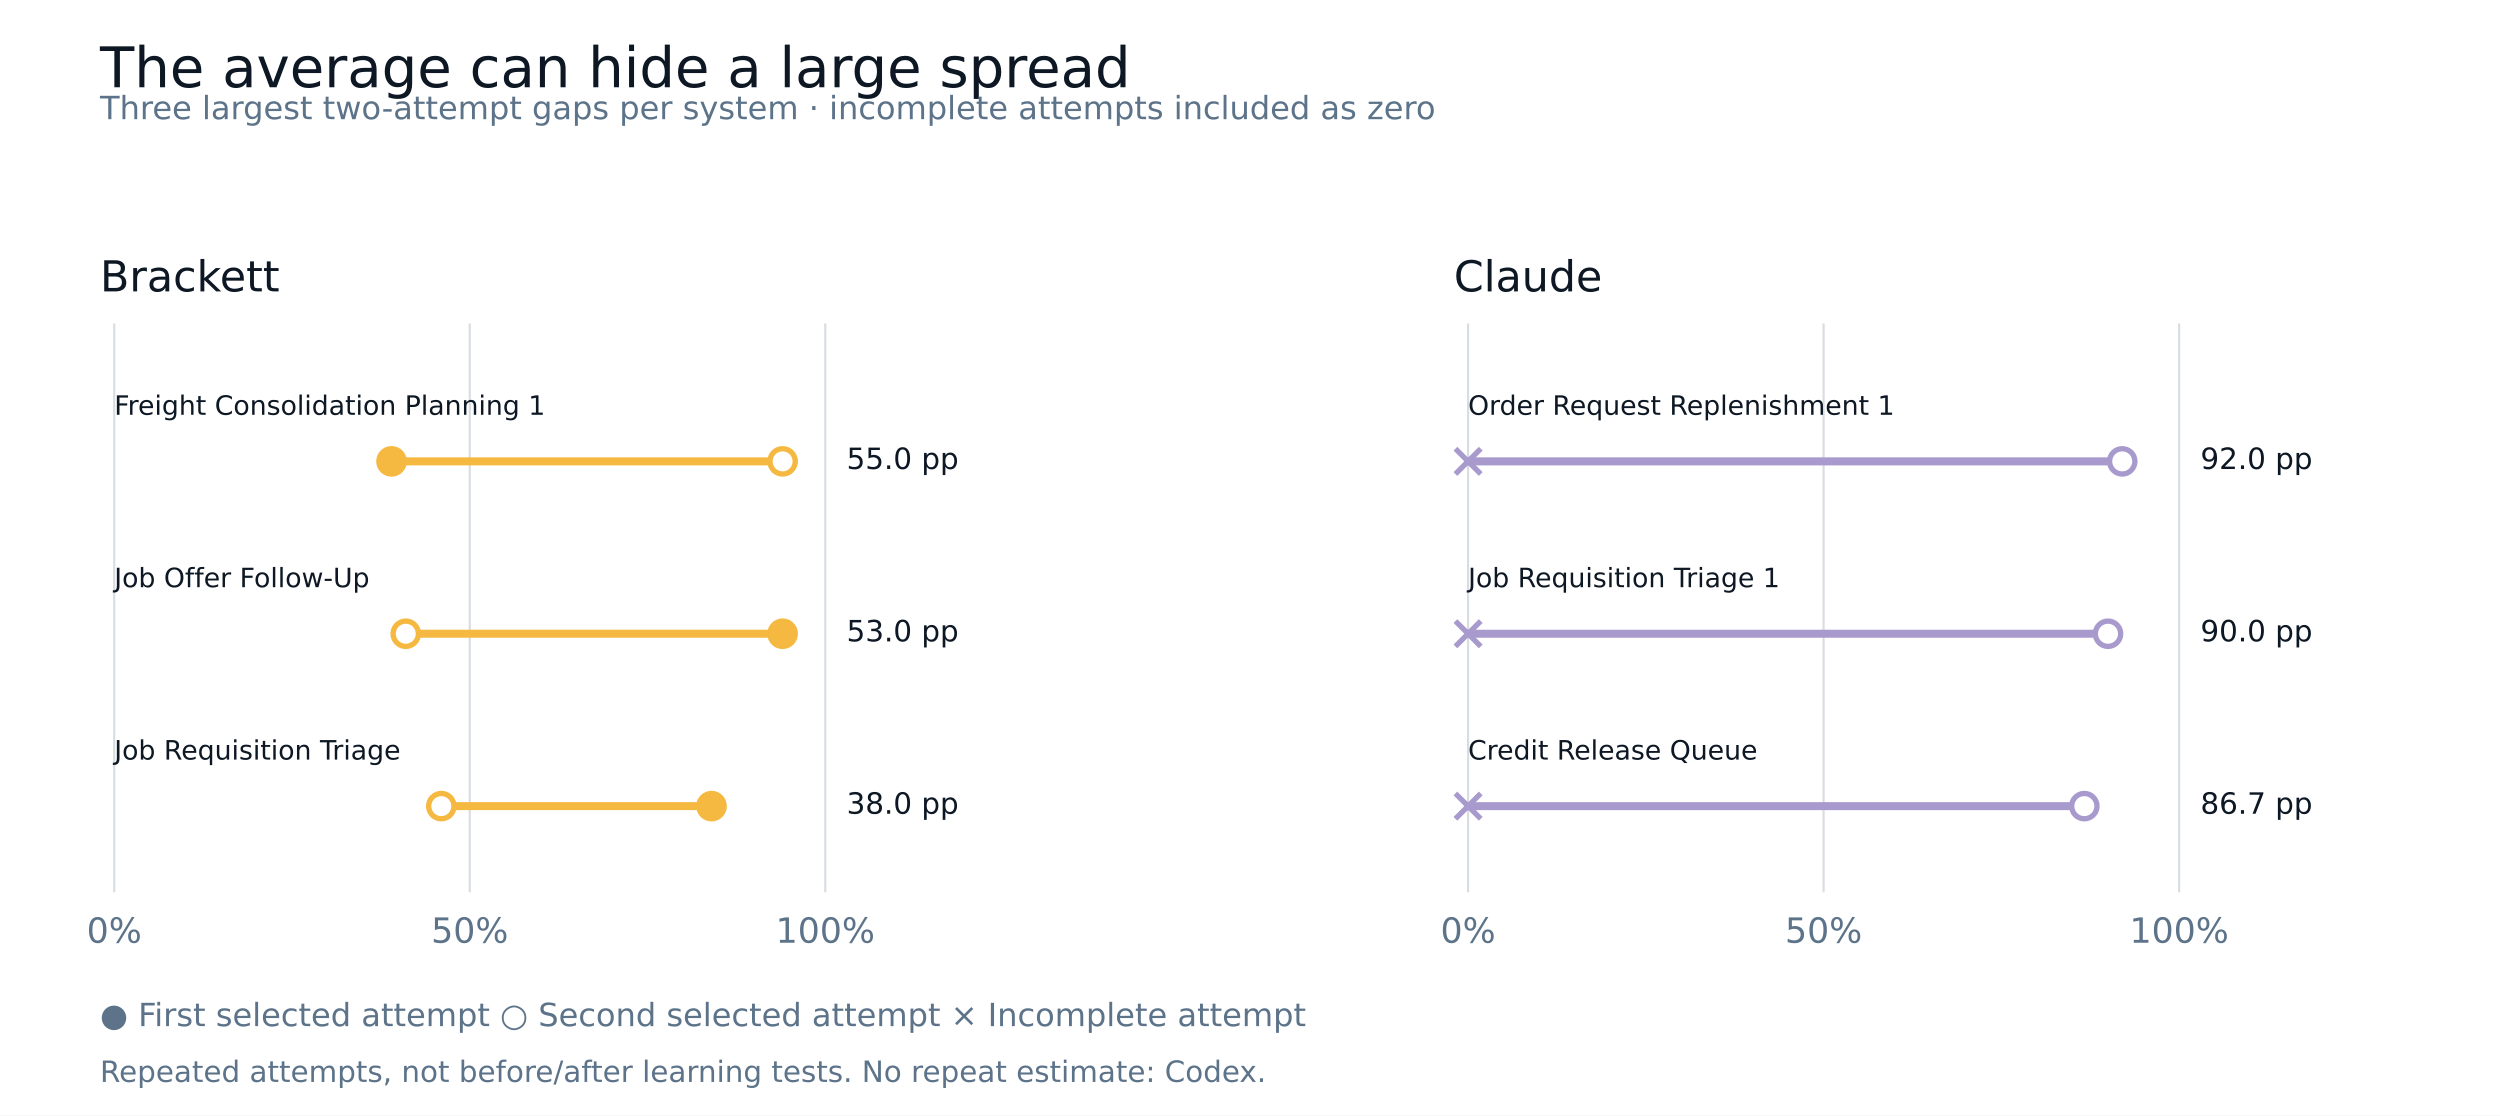
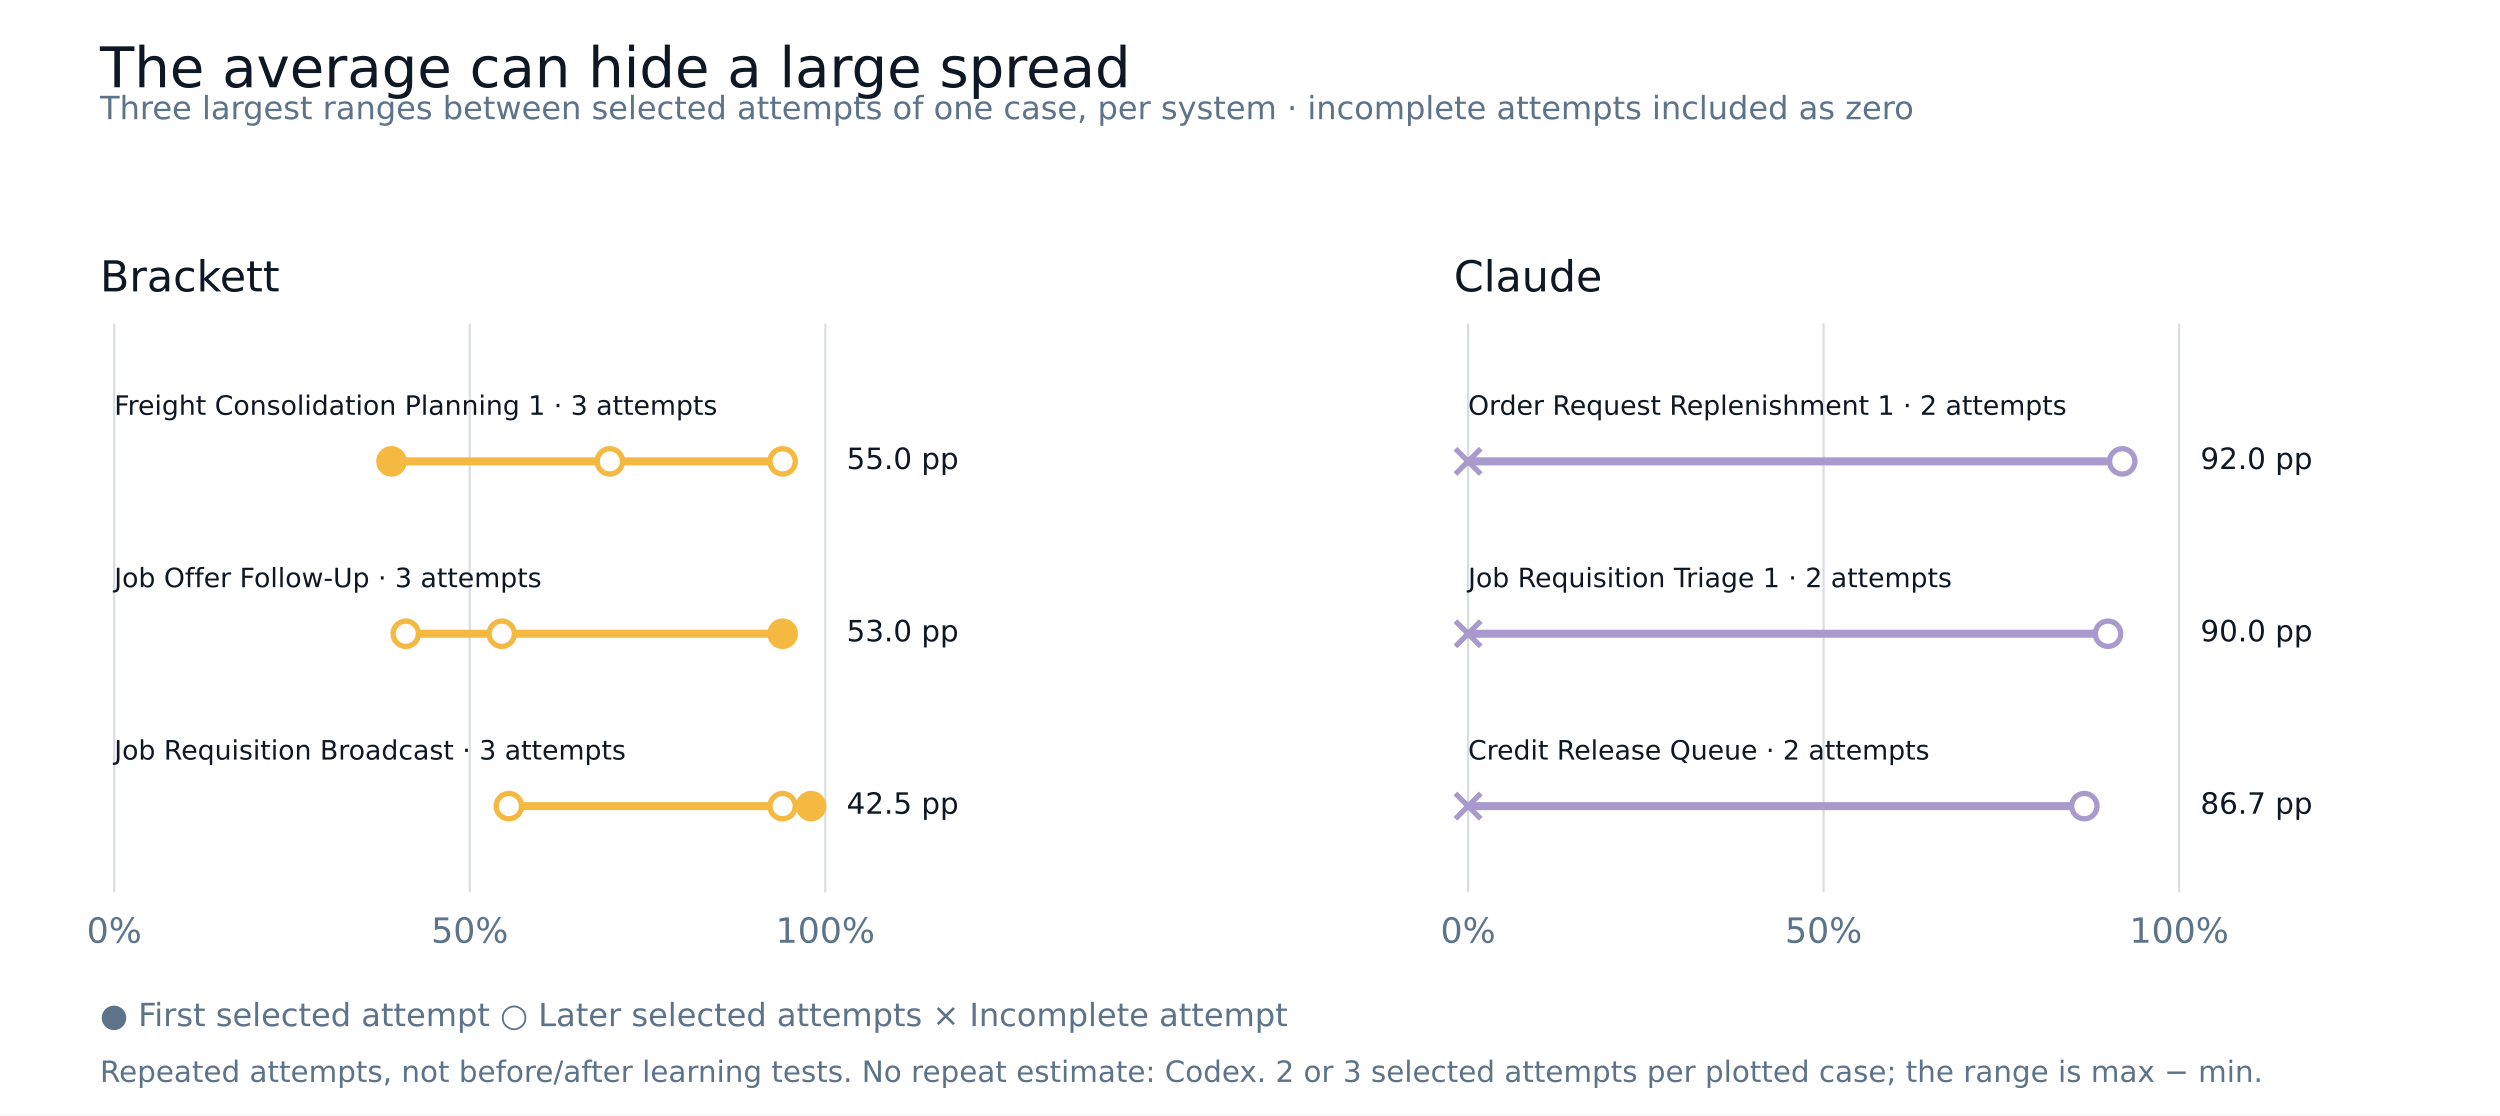
<svg xmlns="http://www.w3.org/2000/svg" xmlns:xlink="http://www.w3.org/1999/xlink" width="936pt" height="417.6pt" viewBox="0 0 936 417.6" version="1.1">
  <defs>
    <style type="text/css">*{stroke-linejoin: round; stroke-linecap: butt}</style>
  </defs>
  <g id="figure_1">
    <g id="patch_1">
      <path d="M 0 417.6  L 936 417.6  L 936 0  L 0 0  z " style="fill: #ffffff" />
    </g>
    <g id="axes_1">
      <g id="patch_2">
        <path d="M 37.44 334.08  L 354.24 334.08  L 354.24 121.104  L 37.44 121.104  z " style="fill: #ffffff" />
      </g>
      <g id="matplotlib.axis_1">
        <g id="xtick_1">
          <g id="line2d_1">
            <path d="M 42.764 334.08  L 42.764 121.104  " clip-path="url(#pcac8680e24)" style="fill: none; stroke: #d8dde2; stroke-width: 0.8; stroke-linecap: square" />
          </g>
          <g id="line2d_2" />
          <g id="text_1">
            <text style="font-size: 13px; font-family: 'DejaVu Sans', Arial, sans-serif; text-anchor: middle; fill: #5c7389" x="42.764" y="352.957" transform="rotate(-0 42.76437 352.957)">0%</text>
          </g>
        </g>
        <g id="xtick_2">
          <g id="line2d_3">
            <path d="M 175.874 334.08  L 175.874 121.104  " clip-path="url(#pcac8680e24)" style="fill: none; stroke: #d8dde2; stroke-width: 0.8; stroke-linecap: square" />
          </g>
          <g id="line2d_4" />
          <g id="text_2">
            <text style="font-size: 13px; font-family: 'DejaVu Sans', Arial, sans-serif; text-anchor: middle; fill: #5c7389" x="175.874" y="352.957" transform="rotate(-0 175.8736 352.957)">50%</text>
          </g>
        </g>
        <g id="xtick_3">
          <g id="line2d_5">
            <path d="M 308.983 334.08  L 308.983 121.104  " clip-path="url(#pcac8680e24)" style="fill: none; stroke: #d8dde2; stroke-width: 0.8; stroke-linecap: square" />
          </g>
          <g id="line2d_6" />
          <g id="text_3">
            <text style="font-size: 13px; font-family: 'DejaVu Sans', Arial, sans-serif; text-anchor: middle; fill: #5c7389" x="308.983" y="352.957" transform="rotate(-0 308.9829 352.957)">100%</text>
          </g>
        </g>
      </g>
      <g id="matplotlib.axis_2" />
      <g id="line2d_7">
        <path d="M 146.59 172.735  L 293.01 172.735  " clip-path="url(#pcac8680e24)" style="fill: none; stroke: #f5b840; stroke-width: 3; stroke-linecap: square" />
      </g>
      <g id="line2d_8">
-         <path d="M 293.01 237.273  L 151.914 237.273  " clip-path="url(#pcac8680e24)" style="fill: none; stroke: #f5b840; stroke-width: 3; stroke-linecap: square" />
+         <path d="M 151.914 237.273  L 293.01 237.273  " clip-path="url(#pcac8680e24)" style="fill: none; stroke: #f5b840; stroke-width: 3; stroke-linecap: square" />
      </g>
      <g id="line2d_9">
-         <path d="M 266.388 301.811  L 165.225 301.811  " clip-path="url(#pcac8680e24)" style="fill: none; stroke: #f5b840; stroke-width: 3; stroke-linecap: square" />
+         <path d="M 190.516 301.811  L 303.658 301.811  " clip-path="url(#pcac8680e24)" style="fill: none; stroke: #f5b840; stroke-width: 3; stroke-linecap: square" />
      </g>
      <g id="PathCollection_1">
        <defs>
          <path id="m9dba823fd3" d="M 0 4.743  C 1.258 4.743 2.465 4.244 3.354 3.354  C 4.244 2.465 4.743 1.258 4.743 0  C 4.743 -1.258 4.244 -2.465 3.354 -3.354  C 2.465 -4.244 1.258 -4.743 0 -4.743  C -1.258 -4.743 -2.465 -4.244 -3.354 -3.354  C -4.244 -2.465 -4.743 -1.258 -4.743 0  C -4.743 1.258 -4.244 2.465 -3.354 3.354  C -2.465 4.244 -1.258 4.743 0 4.743  z " style="stroke: #f5b840; stroke-width: 2" />
        </defs>
        <g clip-path="url(#pcac8680e24)">
          <use xlink:href="#m9dba823fd3" x="146.59" y="172.735" style="fill: #f5b840; stroke: #f5b840; stroke-width: 2" />
        </g>
      </g>
      <g id="PathCollection_2">
        <defs>
          <path id="m4044afb629" d="M 0 4.743  C 1.258 4.743 2.465 4.244 3.354 3.354  C 4.244 2.465 4.743 1.258 4.743 0  C 4.743 -1.258 4.244 -2.465 3.354 -3.354  C 2.465 -4.244 1.258 -4.743 0 -4.743  C -1.258 -4.743 -2.465 -4.244 -3.354 -3.354  C -4.244 -2.465 -4.743 -1.258 -4.743 0  C -4.743 1.258 -4.244 2.465 -3.354 3.354  C -2.465 4.244 -1.258 4.743 0 4.743  z " style="stroke: #f5b840; stroke-width: 2" />
        </defs>
        <g clip-path="url(#pcac8680e24)">
          <use xlink:href="#m4044afb629" x="293.01" y="172.735" style="fill: #ffffff; stroke: #f5b840; stroke-width: 2" />
        </g>
      </g>
      <g id="PathCollection_3">
        <g clip-path="url(#pcac8680e24)">
+           <use xlink:href="#m4044afb629" x="228.319" y="172.735" style="fill: #ffffff; stroke: #f5b840; stroke-width: 2" />
+         </g>
+       </g>
+       <g id="PathCollection_4">
+         <g clip-path="url(#pcac8680e24)">
          <use xlink:href="#m9dba823fd3" x="293.01" y="237.273" style="fill: #f5b840; stroke: #f5b840; stroke-width: 2" />
        </g>
      </g>
-       <g id="PathCollection_4">
+       <g id="PathCollection_5">
        <g clip-path="url(#pcac8680e24)">
          <use xlink:href="#m4044afb629" x="151.914" y="237.273" style="fill: #ffffff; stroke: #f5b840; stroke-width: 2" />
        </g>
      </g>
-       <g id="PathCollection_5">
-         <g clip-path="url(#pcac8680e24)">
-           <use xlink:href="#m9dba823fd3" x="266.388" y="301.811" style="fill: #f5b840; stroke: #f5b840; stroke-width: 2" />
-         </g>
-       </g>
      <g id="PathCollection_6">
        <g clip-path="url(#pcac8680e24)">
-           <use xlink:href="#m4044afb629" x="165.225" y="301.811" style="fill: #ffffff; stroke: #f5b840; stroke-width: 2" />
+           <use xlink:href="#m4044afb629" x="187.853" y="237.273" style="fill: #ffffff; stroke: #f5b840; stroke-width: 2" />
+         </g>
+       </g>
+       <g id="PathCollection_7">
+         <g clip-path="url(#pcac8680e24)">
+           <use xlink:href="#m9dba823fd3" x="303.658" y="301.811" style="fill: #f5b840; stroke: #f5b840; stroke-width: 2" />
+         </g>
+       </g>
+       <g id="PathCollection_8">
+         <g clip-path="url(#pcac8680e24)">
+           <use xlink:href="#m4044afb629" x="293.01" y="301.811" style="fill: #ffffff; stroke: #f5b840; stroke-width: 2" />
+         </g>
+       </g>
+       <g id="PathCollection_9">
+         <g clip-path="url(#pcac8680e24)">
+           <use xlink:href="#m4044afb629" x="190.516" y="301.811" style="fill: #ffffff; stroke: #f5b840; stroke-width: 2" />
        </g>
      </g>
      <g id="text_4">
-         <text style="font-size: 10px; font-family: 'DejaVu Sans', Arial, sans-serif; text-anchor: start; fill: #0d1824" x="42.764" y="155.309" transform="rotate(-0 42.76437 155.3092)">Freight Consolidation Planning 1</text>
+         <text style="font-size: 10px; font-family: 'DejaVu Sans', Arial, sans-serif; text-anchor: start; fill: #0d1824" x="42.764" y="155.309" transform="rotate(-0 42.76437 155.3092)">Freight Consolidation Planning 1  ·  3 attempts</text>
      </g>
      <g id="text_5">
        <text style="font-size: 11px; font-family: 'DejaVu Sans', Arial, sans-serif; text-anchor: start; fill: #0d1824" x="316.969" y="175.592" transform="rotate(-0 316.9694 175.592)">  55.0 pp</text>
      </g>
      <g id="text_6">
-         <text style="font-size: 10px; font-family: 'DejaVu Sans', Arial, sans-serif; text-anchor: start; fill: #0d1824" x="42.764" y="219.847" transform="rotate(-0 42.76437 219.8474)">Job Offer Follow-Up</text>
+         <text style="font-size: 10px; font-family: 'DejaVu Sans', Arial, sans-serif; text-anchor: start; fill: #0d1824" x="42.764" y="219.847" transform="rotate(-0 42.76437 219.8474)">Job Offer Follow-Up  ·  3 attempts</text>
      </g>
      <g id="text_7">
        <text style="font-size: 11px; font-family: 'DejaVu Sans', Arial, sans-serif; text-anchor: start; fill: #0d1824" x="316.969" y="240.13" transform="rotate(-0 316.9694 240.1301)">  53.0 pp</text>
      </g>
      <g id="text_8">
-         <text style="font-size: 10px; font-family: 'DejaVu Sans', Arial, sans-serif; text-anchor: start; fill: #0d1824" x="42.764" y="284.386" transform="rotate(-0 42.76437 284.3856)">Job Requisition Triage</text>
+         <text style="font-size: 10px; font-family: 'DejaVu Sans', Arial, sans-serif; text-anchor: start; fill: #0d1824" x="42.764" y="284.386" transform="rotate(-0 42.76437 284.3856)">Job Requisition Broadcast  ·  3 attempts</text>
      </g>
      <g id="text_9">
-         <text style="font-size: 11px; font-family: 'DejaVu Sans', Arial, sans-serif; text-anchor: start; fill: #0d1824" x="316.969" y="304.668" transform="rotate(-0 316.9694 304.6683)">  38.0 pp</text>
+         <text style="font-size: 11px; font-family: 'DejaVu Sans', Arial, sans-serif; text-anchor: start; fill: #0d1824" x="316.969" y="304.668" transform="rotate(-0 316.9694 304.6683)">  42.5 pp</text>
      </g>
      <g id="text_10">
        <text style="font-size: 16px; font-family: 'DejaVu Sans', Arial, sans-serif; text-anchor: start; fill: #0d1824" x="37.44" y="109.104" transform="rotate(-0 37.44 109.104)">Brackett</text>
      </g>
    </g>
    <g id="axes_2">
      <g id="patch_3">
        <path d="M 544.32 334.08  L 861.12 334.08  L 861.12 121.104  L 544.32 121.104  z " style="fill: #ffffff" />
      </g>
      <g id="matplotlib.axis_3">
        <g id="xtick_4">
          <g id="line2d_10">
            <path d="M 549.644 334.08  L 549.644 121.104  " clip-path="url(#p8b3ef3ab45)" style="fill: none; stroke: #d8dde2; stroke-width: 0.8; stroke-linecap: square" />
          </g>
          <g id="line2d_11" />
          <g id="text_11">
            <text style="font-size: 13px; font-family: 'DejaVu Sans', Arial, sans-serif; text-anchor: middle; fill: #5c7389" x="549.644" y="352.957" transform="rotate(-0 549.6444 352.957)">0%</text>
          </g>
        </g>
        <g id="xtick_5">
          <g id="line2d_12">
            <path d="M 682.754 334.08  L 682.754 121.104  " clip-path="url(#p8b3ef3ab45)" style="fill: none; stroke: #d8dde2; stroke-width: 0.8; stroke-linecap: square" />
          </g>
          <g id="line2d_13" />
          <g id="text_12">
            <text style="font-size: 13px; font-family: 'DejaVu Sans', Arial, sans-serif; text-anchor: middle; fill: #5c7389" x="682.754" y="352.957" transform="rotate(-0 682.7536 352.957)">50%</text>
          </g>
        </g>
        <g id="xtick_6">
          <g id="line2d_14">
            <path d="M 815.863 334.08  L 815.863 121.104  " clip-path="url(#p8b3ef3ab45)" style="fill: none; stroke: #d8dde2; stroke-width: 0.8; stroke-linecap: square" />
          </g>
          <g id="line2d_15" />
          <g id="text_13">
            <text style="font-size: 13px; font-family: 'DejaVu Sans', Arial, sans-serif; text-anchor: middle; fill: #5c7389" x="815.863" y="352.957" transform="rotate(-0 815.8629 352.957)">100%</text>
          </g>
        </g>
      </g>
      <g id="matplotlib.axis_4" />
      <g id="line2d_16">
        <path d="M 549.644 172.735  L 794.565 172.735  " clip-path="url(#p8b3ef3ab45)" style="fill: none; stroke: #a89acd; stroke-width: 3; stroke-linecap: square" />
      </g>
      <g id="line2d_17">
        <path d="M 549.644 237.273  L 789.241 237.273  " clip-path="url(#p8b3ef3ab45)" style="fill: none; stroke: #a89acd; stroke-width: 3; stroke-linecap: square" />
      </g>
      <g id="line2d_18">
        <path d="M 549.644 301.811  L 780.376 301.811  " clip-path="url(#p8b3ef3ab45)" style="fill: none; stroke: #a89acd; stroke-width: 3; stroke-linecap: square" />
      </g>
-       <g id="PathCollection_7">
+       <g id="PathCollection_10">
        <defs>
          <path id="m774abb80b1" d="M -4.743 4.743  L 4.743 -4.743  M -4.743 -4.743  L 4.743 4.743  " style="stroke: #a89acd; stroke-width: 2" />
        </defs>
        <g clip-path="url(#p8b3ef3ab45)">
          <use xlink:href="#m774abb80b1" x="549.644" y="172.735" style="fill: #a89acd; stroke: #a89acd; stroke-width: 2" />
        </g>
      </g>
-       <g id="PathCollection_8">
+       <g id="PathCollection_11">
        <defs>
          <path id="madfb5f3b46" d="M 0 4.743  C 1.258 4.743 2.465 4.244 3.354 3.354  C 4.244 2.465 4.743 1.258 4.743 0  C 4.743 -1.258 4.244 -2.465 3.354 -3.354  C 2.465 -4.244 1.258 -4.743 0 -4.743  C -1.258 -4.743 -2.465 -4.244 -3.354 -3.354  C -4.244 -2.465 -4.743 -1.258 -4.743 0  C -4.743 1.258 -4.244 2.465 -3.354 3.354  C -2.465 4.244 -1.258 4.743 0 4.743  z " style="stroke: #a89acd; stroke-width: 2" />
        </defs>
        <g clip-path="url(#p8b3ef3ab45)">
          <use xlink:href="#madfb5f3b46" x="794.565" y="172.735" style="fill: #ffffff; stroke: #a89acd; stroke-width: 2" />
        </g>
      </g>
-       <g id="PathCollection_9">
+       <g id="PathCollection_12">
        <g clip-path="url(#p8b3ef3ab45)">
          <use xlink:href="#m774abb80b1" x="549.644" y="237.273" style="fill: #a89acd; stroke: #a89acd; stroke-width: 2" />
        </g>
      </g>
-       <g id="PathCollection_10">
+       <g id="PathCollection_13">
        <g clip-path="url(#p8b3ef3ab45)">
          <use xlink:href="#madfb5f3b46" x="789.241" y="237.273" style="fill: #ffffff; stroke: #a89acd; stroke-width: 2" />
        </g>
      </g>
-       <g id="PathCollection_11">
+       <g id="PathCollection_14">
        <g clip-path="url(#p8b3ef3ab45)">
          <use xlink:href="#m774abb80b1" x="549.644" y="301.811" style="fill: #a89acd; stroke: #a89acd; stroke-width: 2" />
        </g>
      </g>
-       <g id="PathCollection_12">
+       <g id="PathCollection_15">
        <g clip-path="url(#p8b3ef3ab45)">
          <use xlink:href="#madfb5f3b46" x="780.376" y="301.811" style="fill: #ffffff; stroke: #a89acd; stroke-width: 2" />
        </g>
      </g>
      <g id="text_14">
-         <text style="font-size: 10px; font-family: 'DejaVu Sans', Arial, sans-serif; text-anchor: start; fill: #0d1824" x="549.644" y="155.309" transform="rotate(-0 549.6444 155.3092)">Order Request Replenishment 1</text>
+         <text style="font-size: 10px; font-family: 'DejaVu Sans', Arial, sans-serif; text-anchor: start; fill: #0d1824" x="549.644" y="155.309" transform="rotate(-0 549.6444 155.3092)">Order Request Replenishment 1  ·  2 attempts</text>
      </g>
      <g id="text_15">
        <text style="font-size: 11px; font-family: 'DejaVu Sans', Arial, sans-serif; text-anchor: start; fill: #0d1824" x="823.849" y="175.592" transform="rotate(-0 823.8494 175.592)">  92.0 pp</text>
      </g>
      <g id="text_16">
-         <text style="font-size: 10px; font-family: 'DejaVu Sans', Arial, sans-serif; text-anchor: start; fill: #0d1824" x="549.644" y="219.847" transform="rotate(-0 549.6444 219.8474)">Job Requisition Triage 1</text>
+         <text style="font-size: 10px; font-family: 'DejaVu Sans', Arial, sans-serif; text-anchor: start; fill: #0d1824" x="549.644" y="219.847" transform="rotate(-0 549.6444 219.8474)">Job Requisition Triage 1  ·  2 attempts</text>
      </g>
      <g id="text_17">
        <text style="font-size: 11px; font-family: 'DejaVu Sans', Arial, sans-serif; text-anchor: start; fill: #0d1824" x="823.849" y="240.13" transform="rotate(-0 823.8494 240.1301)">  90.0 pp</text>
      </g>
      <g id="text_18">
-         <text style="font-size: 10px; font-family: 'DejaVu Sans', Arial, sans-serif; text-anchor: start; fill: #0d1824" x="549.644" y="284.386" transform="rotate(-0 549.6444 284.3856)">Credit Release Queue</text>
+         <text style="font-size: 10px; font-family: 'DejaVu Sans', Arial, sans-serif; text-anchor: start; fill: #0d1824" x="549.644" y="284.386" transform="rotate(-0 549.6444 284.3856)">Credit Release Queue  ·  2 attempts</text>
      </g>
      <g id="text_19">
        <text style="font-size: 11px; font-family: 'DejaVu Sans', Arial, sans-serif; text-anchor: start; fill: #0d1824" x="823.849" y="304.668" transform="rotate(-0 823.8494 304.6683)">  86.7 pp</text>
      </g>
      <g id="text_20">
        <text style="font-size: 16px; font-family: 'DejaVu Sans', Arial, sans-serif; text-anchor: start; fill: #0d1824" x="544.32" y="109.104" transform="rotate(-0 544.32 109.104)">Claude</text>
      </g>
    </g>
    <g id="text_21">
      <text style="font-weight: 500; font-size: 21px; font-family: 'DejaVu Sans', Arial, sans-serif; text-anchor: start; fill: #0d1824" x="37.44" y="32.661" transform="rotate(-0 37.44 32.66072)">The average can hide a large spread</text>
    </g>
    <g id="text_22">
-       <text style="font-size: 12px; font-family: 'DejaVu Sans', Arial, sans-serif; text-anchor: start; fill: #5c7389" x="37.44" y="44.614" transform="rotate(-0 37.44 44.61413)">Three largest two-attempt gaps per system · incomplete attempts included as zero</text>
+       <text style="font-size: 12px; font-family: 'DejaVu Sans', Arial, sans-serif; text-anchor: start; fill: #5c7389" x="37.44" y="44.614" transform="rotate(-0 37.44 44.61413)">Three largest ranges between selected attempts of one case, per system · incomplete attempts included as zero</text>
    </g>
    <g id="text_23">
-       <text style="font-size: 12px; font-family: 'DejaVu Sans', Arial, sans-serif; text-anchor: start; fill: #5c7389" x="37.44" y="384.192" transform="rotate(-0 37.44 384.192)">● First selected attempt   ○ Second selected attempt   × Incomplete attempt</text>
+       <text style="font-size: 12px; font-family: 'DejaVu Sans', Arial, sans-serif; text-anchor: start; fill: #5c7389" x="37.44" y="384.192" transform="rotate(-0 37.44 384.192)">● First selected attempt   ○ Later selected attempts   × Incomplete attempt</text>
    </g>
    <g id="text_24">
-       <text style="font-size: 11px; font-family: 'DejaVu Sans', Arial, sans-serif; text-anchor: start; fill: #5c7389" x="37.44" y="405.072" transform="rotate(-0 37.44 405.072)">Repeated attempts, not before/after learning tests. No repeat estimate: Codex.</text>
+       <text style="font-size: 11px; font-family: 'DejaVu Sans', Arial, sans-serif; text-anchor: start; fill: #5c7389" x="37.44" y="405.072" transform="rotate(-0 37.44 405.072)">Repeated attempts, not before/after learning tests. No repeat estimate: Codex. 2 or 3 selected attempts per plotted case; the range is max − min.</text>
    </g>
  </g>
  <defs>
    <clipPath id="pcac8680e24">
      <rect x="37.44" y="121.104" width="316.8" height="212.976" />
    </clipPath>
    <clipPath id="p8b3ef3ab45">
      <rect x="544.32" y="121.104" width="316.8" height="212.976" />
    </clipPath>
  </defs>
</svg>
